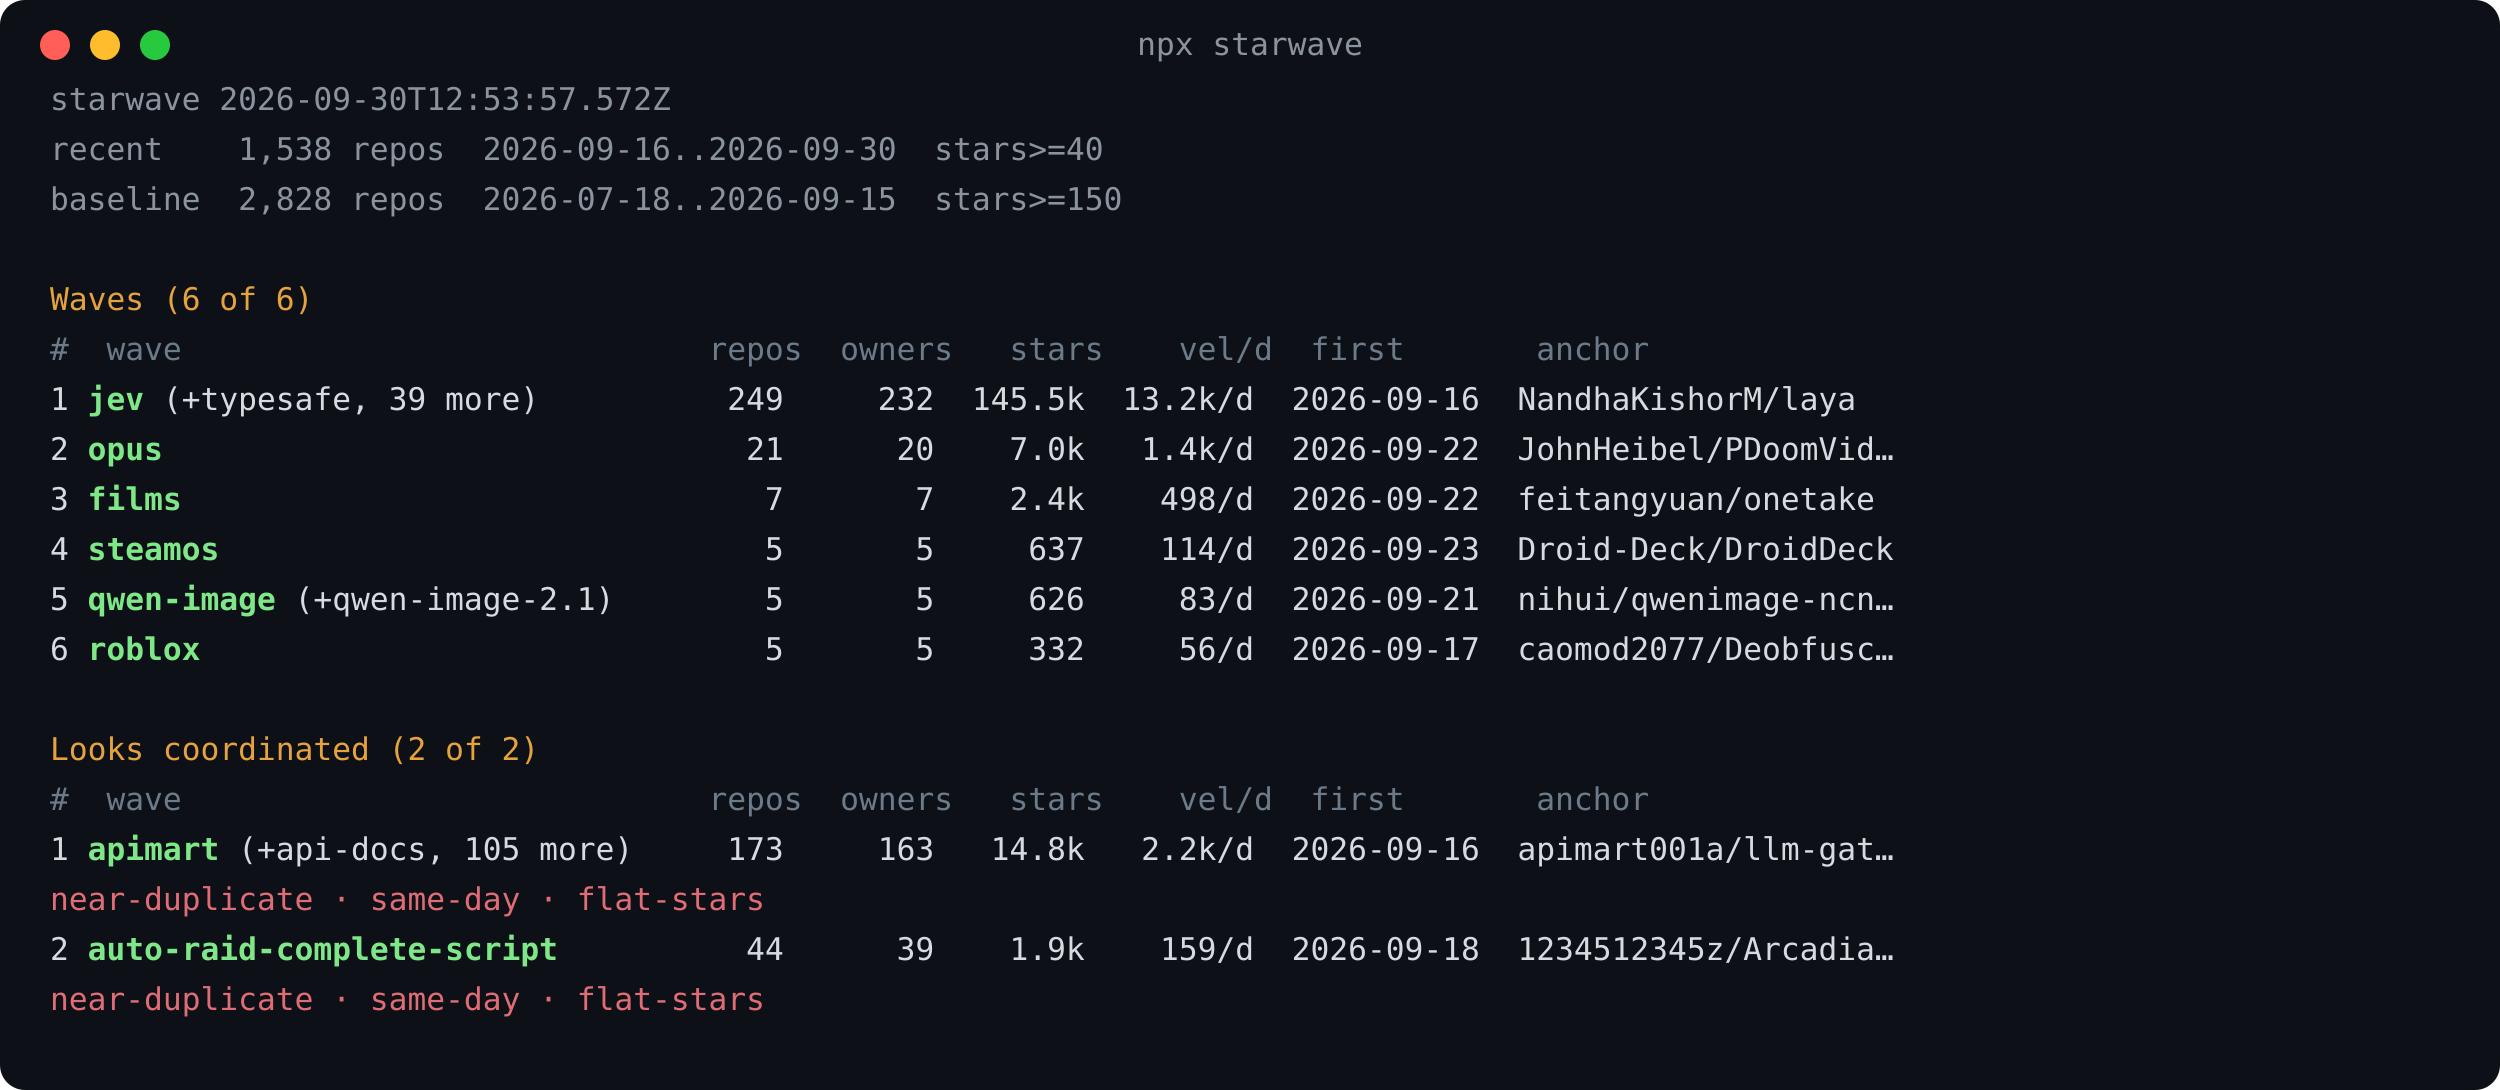
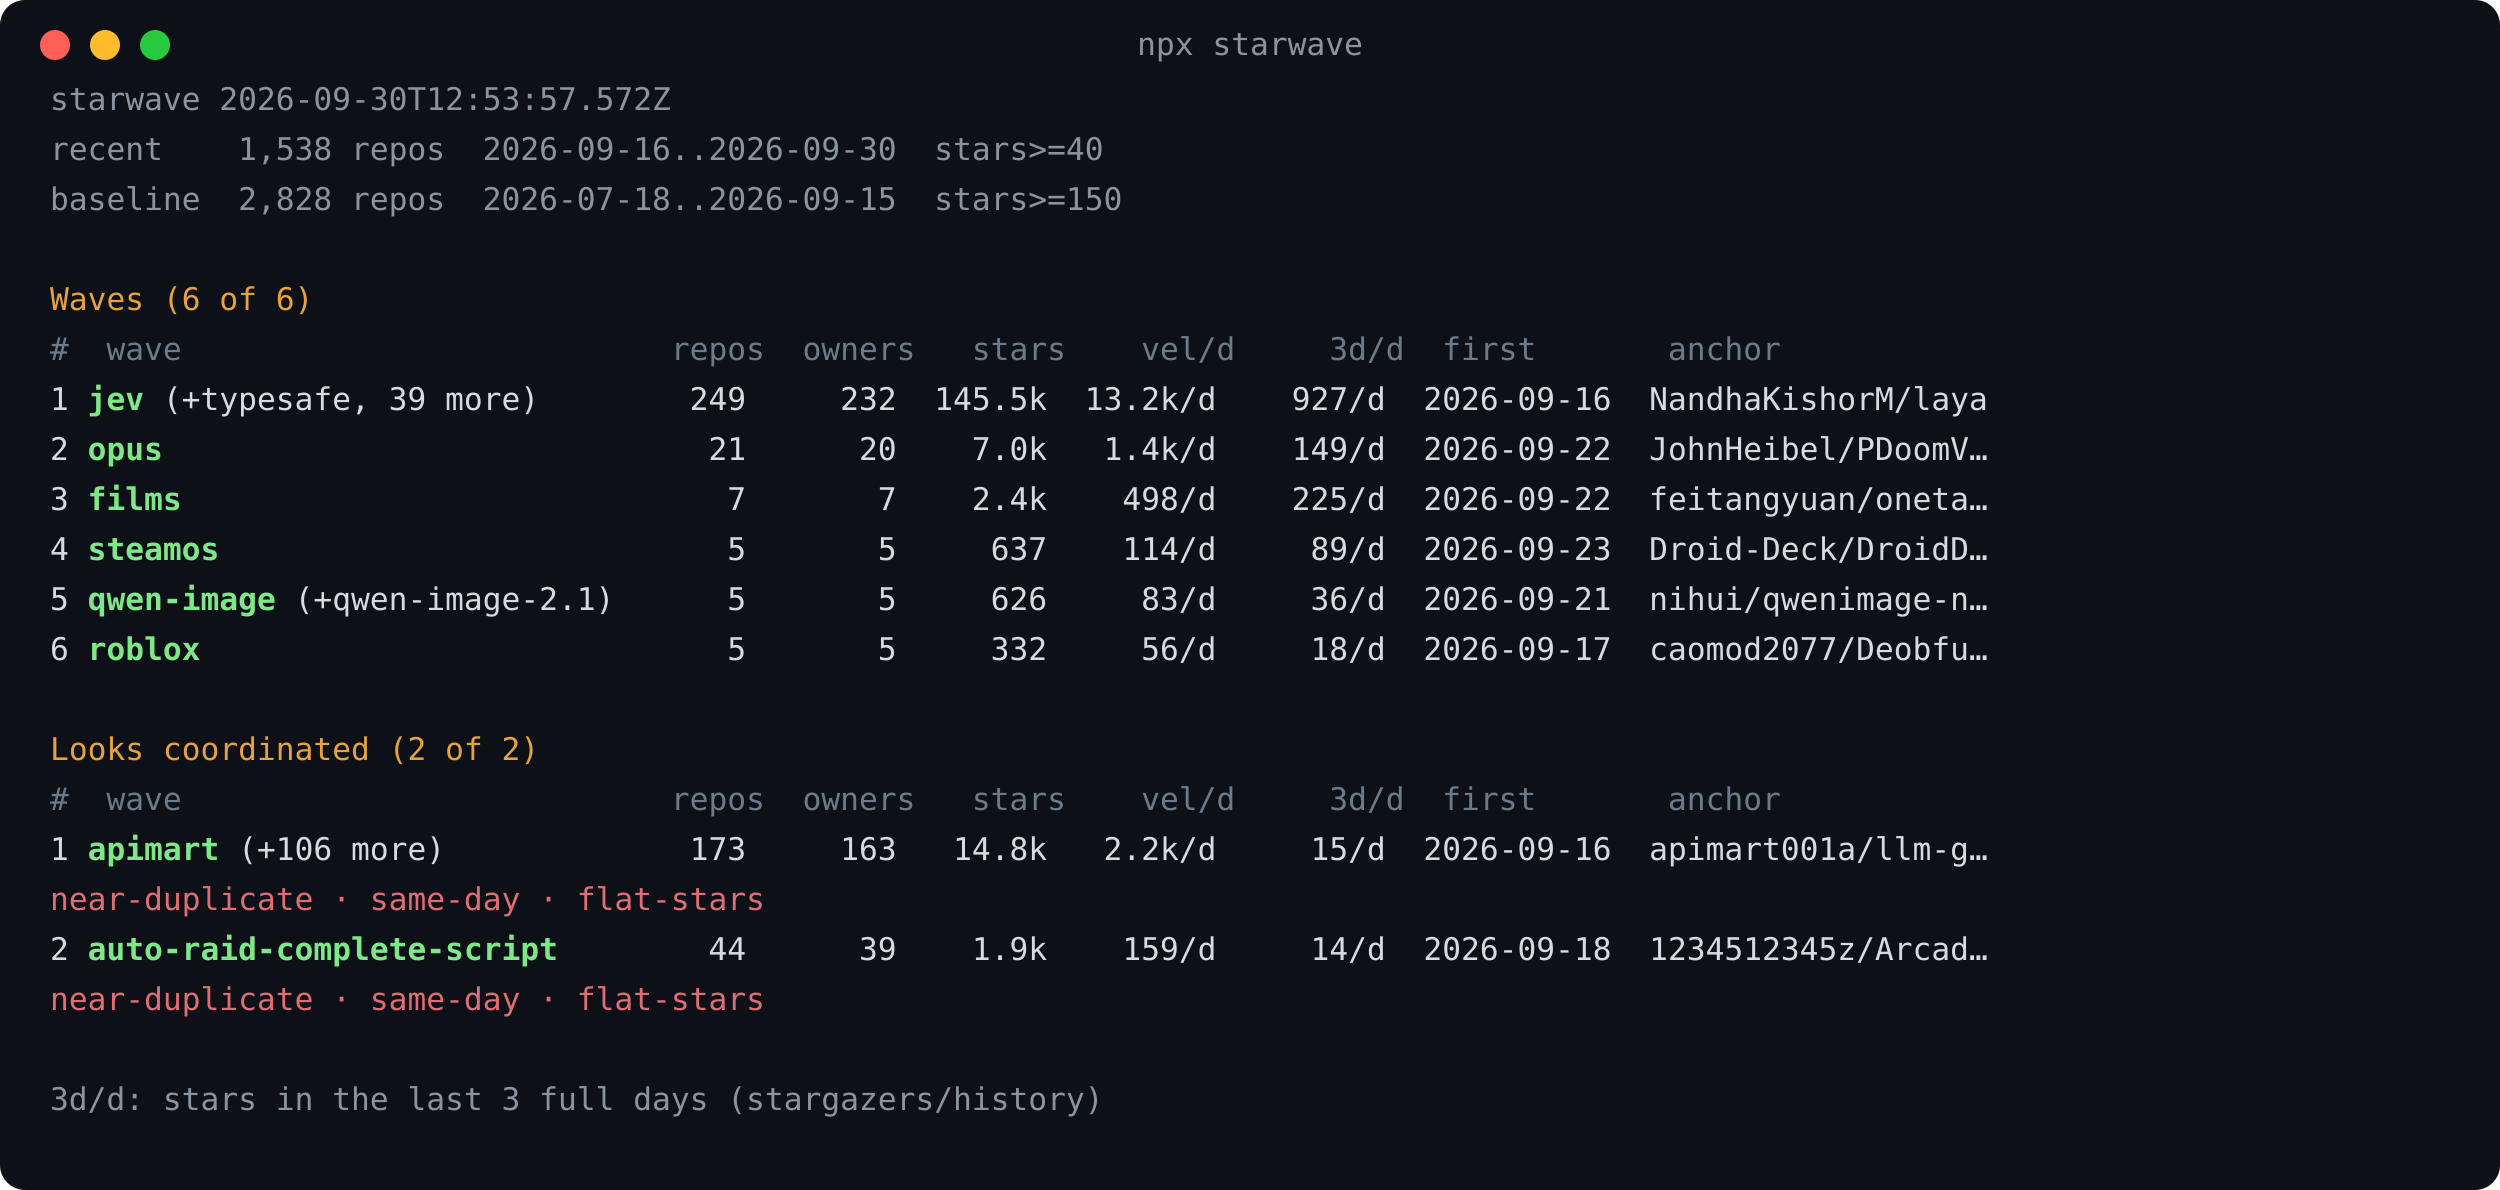
- <svg xmlns="http://www.w3.org/2000/svg" width="1000" height="436" viewBox="0 0 1000 436" font-family="ui-monospace, SFMono-Regular, Menlo, Consolas, monospace" font-size="12.5">
-   <rect width="1000" height="436" rx="10" fill="#0d1117" />
+ <svg xmlns="http://www.w3.org/2000/svg" width="1000" height="476" viewBox="0 0 1000 476" font-family="ui-monospace, SFMono-Regular, Menlo, Consolas, monospace" font-size="12.5">
+   <rect width="1000" height="476" rx="10" fill="#0d1117" />
  <circle cx="22" cy="18" r="6" fill="#ff5f56" />
  <circle cx="42" cy="18" r="6" fill="#ffbd2e" />
  <circle cx="62" cy="18" r="6" fill="#27c93f" />
  <text x="500" y="22" fill="#8b949e" text-anchor="middle">npx starwave</text>
  <text x="20" y="44" fill="#8b949e">starwave 2026-09-30T12:53:57.572Z</text>
  <text x="20" y="64" fill="#8b949e">recent    1,538 repos  2026-09-16..2026-09-30  stars&gt;=40</text>
  <text x="20" y="84" fill="#8b949e">baseline  2,828 repos  2026-07-18..2026-09-15  stars&gt;=150</text>
  <text x="20" y="104" fill="#8b949e" />
  <text x="20" y="124" fill="#e6a23c">Waves (6 of 6)</text>
-   <text x="20" y="144" fill="#6c7a89"> #  wave                            repos  owners   stars    vel/d  first       anchor</text>
-   <text x="20" y="164" fill="#d7dae0"> 1 <tspan fill="#7ee787" font-weight="600">jev</tspan> (+typesafe, 39 more)          249     232  145.5k  13.2k/d  2026-09-16  NandhaKishorM/laya</text>
-   <text x="20" y="184" fill="#d7dae0"> 2 <tspan fill="#7ee787" font-weight="600">opus</tspan>                               21      20    7.0k   1.4k/d  2026-09-22  JohnHeibel/PDoomVid…</text>
-   <text x="20" y="204" fill="#d7dae0"> 3 <tspan fill="#7ee787" font-weight="600">films</tspan>                               7       7    2.4k    498/d  2026-09-22  feitangyuan/onetake</text>
-   <text x="20" y="224" fill="#d7dae0"> 4 <tspan fill="#7ee787" font-weight="600">steamos</tspan>                             5       5     637    114/d  2026-09-23  Droid-Deck/DroidDeck</text>
-   <text x="20" y="244" fill="#d7dae0"> 5 <tspan fill="#7ee787" font-weight="600">qwen-image</tspan> (+qwen-image-2.1)        5       5     626     83/d  2026-09-21  nihui/qwenimage-ncn…</text>
-   <text x="20" y="264" fill="#d7dae0"> 6 <tspan fill="#7ee787" font-weight="600">roblox</tspan>                              5       5     332     56/d  2026-09-17  caomod2077/Deobfusc…</text>
+   <text x="20" y="144" fill="#6c7a89"> #  wave                          repos  owners   stars    vel/d     3d/d  first       anchor</text>
+   <text x="20" y="164" fill="#d7dae0"> 1 <tspan fill="#7ee787" font-weight="600">jev</tspan> (+typesafe, 39 more)        249     232  145.5k  13.2k/d    927/d  2026-09-16  NandhaKishorM/laya</text>
+   <text x="20" y="184" fill="#d7dae0"> 2 <tspan fill="#7ee787" font-weight="600">opus</tspan>                             21      20    7.0k   1.4k/d    149/d  2026-09-22  JohnHeibel/PDoomV…</text>
+   <text x="20" y="204" fill="#d7dae0"> 3 <tspan fill="#7ee787" font-weight="600">films</tspan>                             7       7    2.4k    498/d    225/d  2026-09-22  feitangyuan/oneta…</text>
+   <text x="20" y="224" fill="#d7dae0"> 4 <tspan fill="#7ee787" font-weight="600">steamos</tspan>                           5       5     637    114/d     89/d  2026-09-23  Droid-Deck/DroidD…</text>
+   <text x="20" y="244" fill="#d7dae0"> 5 <tspan fill="#7ee787" font-weight="600">qwen-image</tspan> (+qwen-image-2.1)      5       5     626     83/d     36/d  2026-09-21  nihui/qwenimage-n…</text>
+   <text x="20" y="264" fill="#d7dae0"> 6 <tspan fill="#7ee787" font-weight="600">roblox</tspan>                            5       5     332     56/d     18/d  2026-09-17  caomod2077/Deobfu…</text>
  <text x="20" y="284" fill="#8b949e" />
  <text x="20" y="304" fill="#e6a23c">Looks coordinated (2 of 2)</text>
-   <text x="20" y="324" fill="#6c7a89"> #  wave                            repos  owners   stars    vel/d  first       anchor</text>
-   <text x="20" y="344" fill="#d7dae0"> 1 <tspan fill="#7ee787" font-weight="600">apimart</tspan> (+api-docs, 105 more)     173     163   14.8k   2.2k/d  2026-09-16  apimart001a/llm-gat…</text>
+   <text x="20" y="324" fill="#6c7a89"> #  wave                          repos  owners   stars    vel/d     3d/d  first       anchor</text>
+   <text x="20" y="344" fill="#d7dae0"> 1 <tspan fill="#7ee787" font-weight="600">apimart</tspan> (+106 more)             173     163   14.8k   2.2k/d     15/d  2026-09-16  apimart001a/llm-g…</text>
  <text x="20" y="364" fill="#e06c75">    near-duplicate · same-day · flat-stars</text>
-   <text x="20" y="384" fill="#d7dae0"> 2 <tspan fill="#7ee787" font-weight="600">auto-raid-complete-script</tspan>          44      39    1.9k    159/d  2026-09-18  1234512345z/Arcadia…</text>
+   <text x="20" y="384" fill="#d7dae0"> 2 <tspan fill="#7ee787" font-weight="600">auto-raid-complete-script</tspan>        44      39    1.9k    159/d     14/d  2026-09-18  1234512345z/Arcad…</text>
  <text x="20" y="404" fill="#e06c75">    near-duplicate · same-day · flat-stars</text>
+   <text x="20" y="424" fill="#8b949e" />
+   <text x="20" y="444" fill="#8b949e">3d/d: stars in the last 3 full days (stargazers/history)</text>
</svg>
